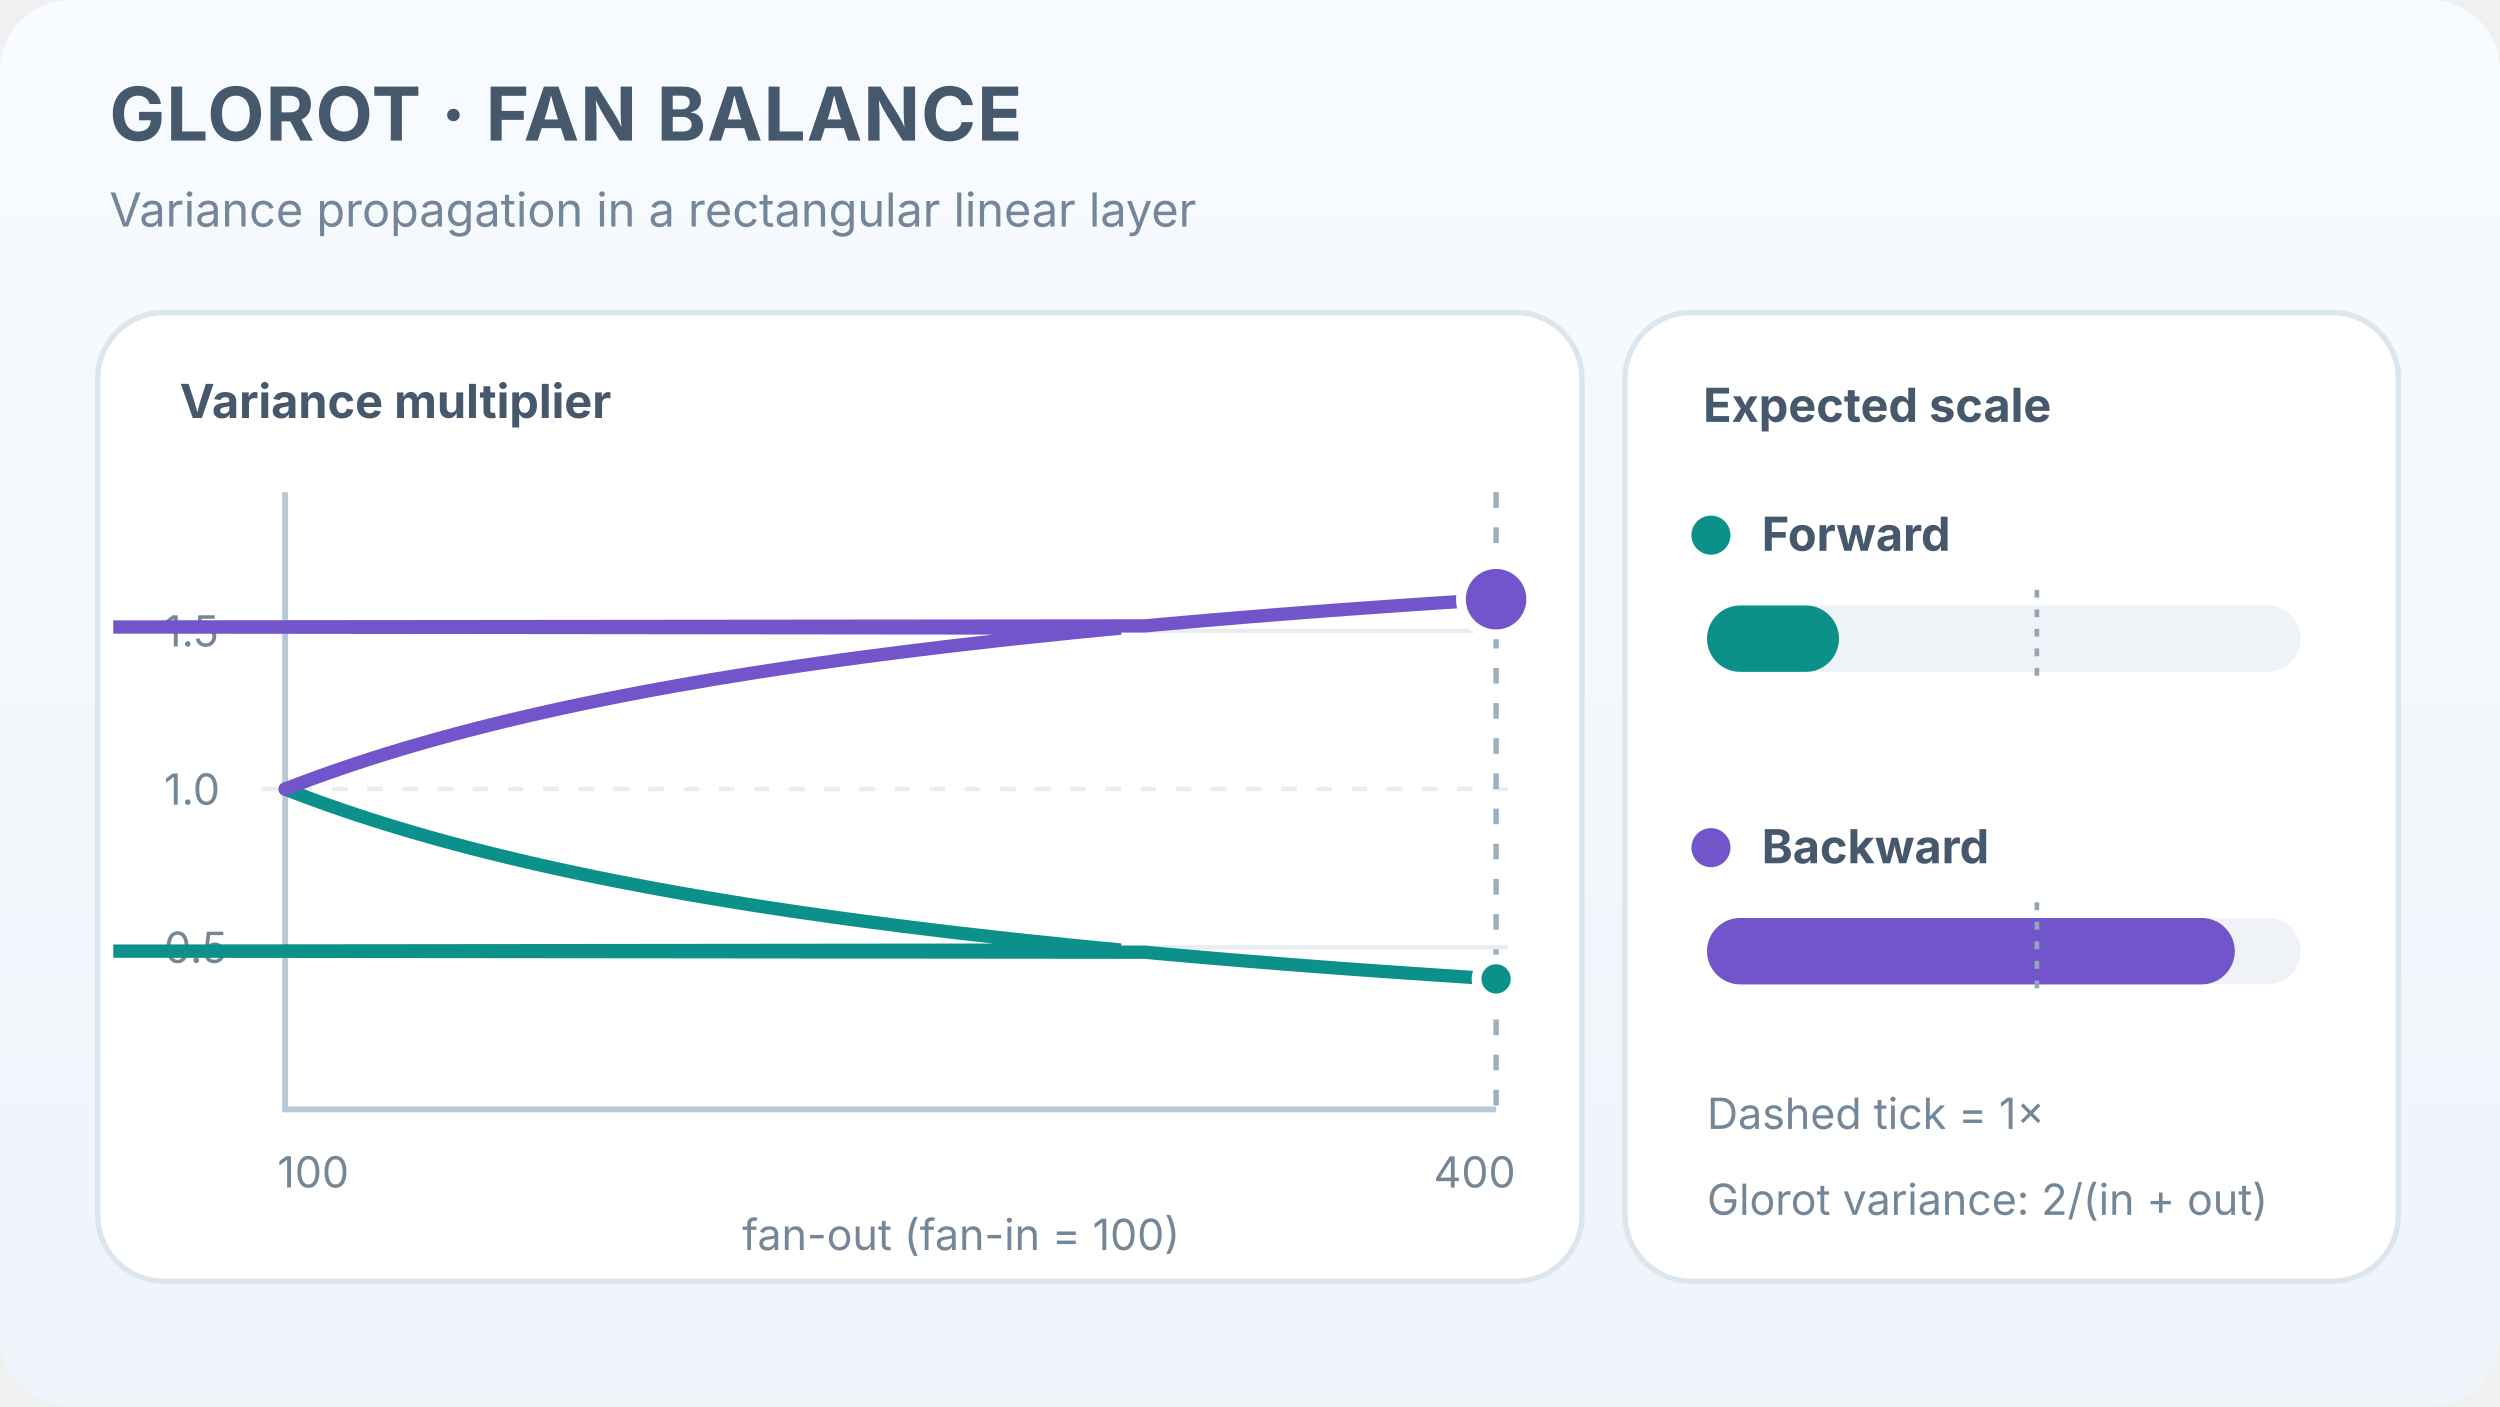
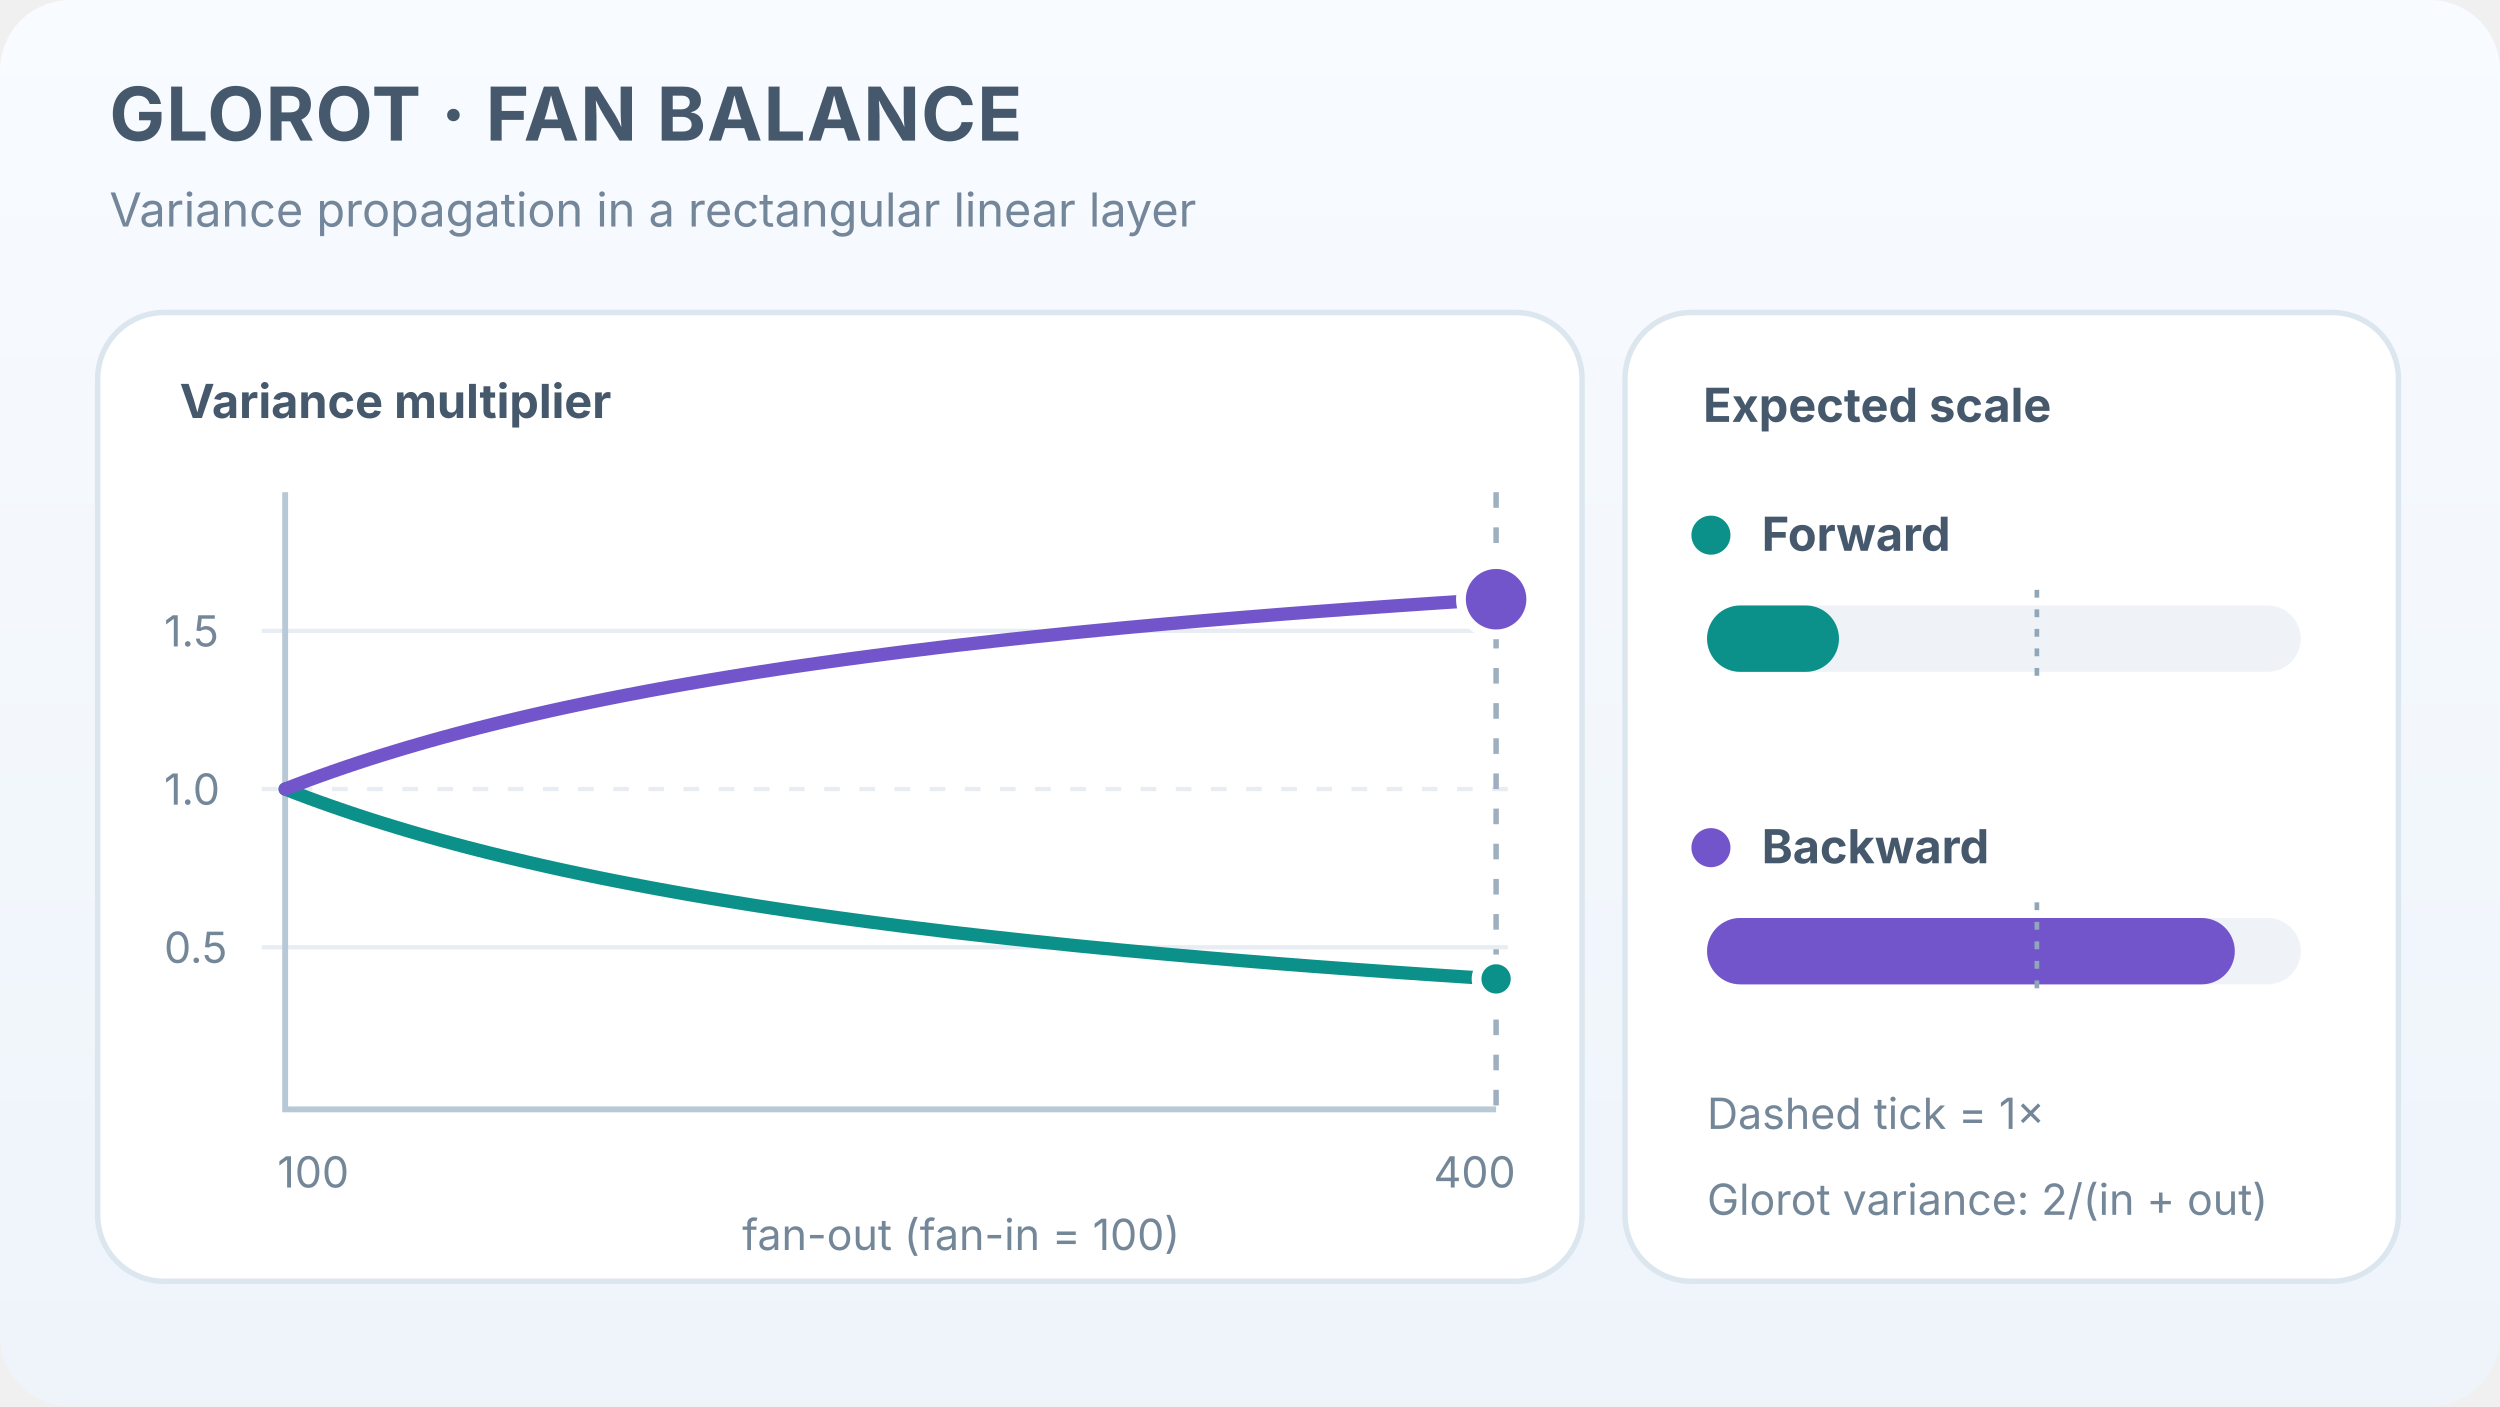
<svg xmlns="http://www.w3.org/2000/svg" width="640" height="360" viewBox="0 0 640 360" role="img" aria-labelledby="title desc">
  <defs>
    <linearGradient id="bg" x2="0" y2="1">
      <stop stop-color="#f8fbff" />
      <stop offset="1" stop-color="#eef4fa" />
    </linearGradient>
  </defs>
  <style>text{font-family:Inter,ui-sans-serif,system-ui,Arial,sans-serif;fill:#45586c}.head{font-weight:700;font-size:19px;letter-spacing:.3px}.sub{font-size:12px;fill:#73869a}.lab{font-size:12px;font-weight:650}.tick{font-size:11px;fill:#748799}.card{fill:#fff;stroke:#dce6ee;stroke-width:1.4}</style>
  <rect width="640" height="360" rx="18" fill="url(#bg)" />
  <text x="28" y="36" class="head">GLOROT · FAN BALANCE</text>
  <text x="28" y="58" class="sub">Variance propagation in a rectangular linear layer</text>
  <rect class="card" x="25" y="80" width="380" height="248" rx="17" />
  <rect class="card" x="416" y="80" width="198" height="248" rx="17" />
  <text x="46" y="107" class="lab">Variance multiplier</text>
  <path d="M67 242.5H386" stroke="#e7edf3" stroke-width="1.1" />
  <text x="42" y="246.5" class="tick">0.5</text>
  <path d="M67 202H386" stroke="#e7edf3" stroke-width="1.1" stroke-dasharray="4 5" />
  <text x="42" y="206" class="tick">1.0</text>
  <path d="M67 161.5H386" stroke="#e7edf3" stroke-width="1.1" />
  <text x="42" y="165.5" class="tick">1.5</text>
  <path d="M73 126V284H383" fill="none" stroke="#b7c8d7" stroke-width="1.5" />
  <text x="71" y="304" class="tick">100</text>
  <text x="367" y="304" class="tick">400</text>
  <text x="190" y="320" class="tick">fan-out (fan-in = 100)</text>
-   <path d="M73 202 L76.1 203.2 L79.2 204.36 L82.3 205.49 L85.4 206.58 L88.5 207.65 L91.6 208.69 L94.7 209.7 L97.8 210.68 L100.9 211.63 L104 212.57 L107.1 213.47 L110.2 214.36 L113.3 215.22 L116.4 216.06 L119.5 216.88 L122.6 217.68 L125.7 218.46 L128.8 219.22 L131.9 219.96 L135 220.69 L138.1 221.4 L141.2 222.1 L144.3 222.78 L147.4 223.44 L150.5 224.09 L153.6 224.73 L156.7 225.35 L159.8 225.96 L162.9 226.55 L166 227.14 L169.1 227.71 L172.2 228.27 L175.3 228.82 L178.4 229.36 L181.5 229.89 L184.6 230.4 L187.7 230.91 L190.8 231.41 L193.9 231.9 L197 232.38 L200.1 232.85 L203.2 233.31 L206.3 233.76 L209.4 234.2 L212.5 234.64 L215.6 235.07 L218.7 235.49 L221.8 235.91 L224.9 236.31 L228 236.71 L231.1 237.11 L234.2 237.49 L237.3 237.87 L240.4 238.25 L243.5 238.62 L246.6 238.98 L249.7 239.33 L252.8 239.68 L255.9 240.03 L259 240.37 L262.1 240.7 L265.2 241.03 L268.3 241.35 L271.4 241.67 L274.5 241.99 L277.6 242.3 L280.7 242.6 L283.8 242.9 L286.9 243.2 L29 243.49 L293.1 243.77 L296.2 244.06 L299.3 244.34 L302.4 244.61 L305.5 244.88 L308.6 245.15 L311.7 245.41 L314.8 245.67 L317.9 245.93 L321 246.18 L324.1 246.43 L327.2 246.68 L330.3 246.92 L333.4 247.16 L336.5 247.4 L339.6 247.63 L342.7 247.86 L345.8 248.09 L348.9 248.31 L352 248.53 L355.1 248.75 L358.2 248.97 L361.3 249.18 L364.4 249.39 L367.5 249.6 L370.6 249.8 L373.7 250.01 L376.8 250.21 L379.9 250.4 L383 250.6" stroke="#0b9189" stroke-width="3.4" stroke-linecap="round" fill="none" />
-   <path d="M73 202 L76.1 200.8 L79.2 199.64 L82.3 198.51 L85.4 197.42 L88.5 196.35 L91.6 195.31 L94.7 194.3 L97.8 193.32 L100.9 192.37 L104 191.43 L107.1 190.53 L110.2 189.64 L113.3 188.78 L116.4 187.94 L119.5 187.12 L122.6 186.32 L125.7 185.54 L128.8 184.78 L131.9 184.04 L135 183.31 L138.1 182.6 L141.2 181.9 L144.3 181.22 L147.4 180.56 L150.5 179.91 L153.6 179.27 L156.7 178.65 L159.8 178.04 L162.9 177.45 L166 176.86 L169.1 176.29 L172.2 175.73 L175.3 175.18 L178.4 174.64 L181.5 174.11 L184.6 173.6 L187.7 173.09 L190.8 172.59 L193.9 172.1 L197 171.63 L200.1 171.15 L203.2 170.69 L206.3 170.24 L209.4 169.8 L212.5 169.36 L215.6 168.93 L218.7 168.51 L221.8 168.09 L224.9 167.69 L228 167.29 L231.1 166.89 L234.2 166.51 L237.3 166.13 L240.4 165.75 L243.5 165.38 L246.6 165.02 L249.7 164.67 L252.8 164.32 L255.9 163.97 L259 163.63 L262.1 163.3 L265.2 162.97 L268.3 162.65 L271.4 162.33 L274.5 162.01 L277.6 161.7 L280.7 161.4 L283.8 161.1 L286.9 160.8 L29 160.51 L293.1 160.23 L296.2 159.94 L299.3 159.66 L302.4 159.39 L305.5 159.12 L308.6 158.85 L311.7 158.59 L314.8 158.33 L317.9 158.07 L321 157.82 L324.1 157.57 L327.2 157.32 L330.3 157.08 L333.4 156.84 L336.5 156.6 L339.6 156.37 L342.7 156.14 L345.8 155.91 L348.9 155.69 L352 155.47 L355.1 155.25 L358.2 155.03 L361.3 154.82 L364.4 154.61 L367.5 154.4 L370.6 154.2 L373.7 153.99 L376.8 153.79 L379.9 153.6 L383 153.4" stroke="#7355cb" stroke-width="3.4" stroke-linecap="round" fill="none" />
+   <path d="M73 202 L76.1 203.2 L79.2 204.36 L82.3 205.49 L85.4 206.58 L88.5 207.65 L91.6 208.69 L94.7 209.7 L97.8 210.68 L100.9 211.63 L104 212.57 L107.1 213.47 L110.2 214.36 L113.3 215.22 L116.4 216.06 L119.5 216.88 L122.6 217.68 L125.7 218.46 L128.8 219.22 L131.9 219.96 L135 220.69 L138.1 221.4 L141.2 222.1 L144.3 222.78 L147.4 223.44 L150.5 224.09 L153.6 224.73 L156.7 225.35 L159.8 225.96 L162.9 226.55 L166 227.14 L169.1 227.71 L172.2 228.27 L175.3 228.82 L178.4 229.36 L181.5 229.89 L184.6 230.4 L187.7 230.91 L190.8 231.41 L193.9 231.9 L197 232.38 L200.1 232.85 L203.2 233.31 L206.3 233.76 L209.4 234.2 L212.5 234.64 L215.6 235.07 L218.7 235.49 L221.8 235.91 L224.9 236.31 L228 236.71 L231.1 237.11 L234.2 237.49 L237.3 237.87 L240.4 238.25 L243.5 238.62 L246.6 238.98 L249.7 239.33 L252.8 239.68 L255.9 240.03 L259 240.37 L262.1 240.7 L265.2 241.03 L268.3 241.35 L271.4 241.67 L274.5 241.99 L277.6 242.3 L280.7 242.6 L283.8 242.9 L286.9 243.2 L290 243.49 L293.1 243.77 L296.2 244.06 L299.3 244.34 L302.4 244.61 L305.5 244.88 L308.6 245.15 L311.7 245.41 L314.8 245.67 L317.9 245.93 L321 246.18 L324.1 246.43 L327.2 246.68 L330.3 246.92 L333.4 247.16 L336.5 247.4 L339.6 247.63 L342.7 247.86 L345.8 248.09 L348.9 248.31 L352 248.53 L355.1 248.75 L358.2 248.97 L361.3 249.18 L364.4 249.39 L367.5 249.6 L370.6 249.8 L373.7 250.01 L376.8 250.21 L379.9 250.4 L383 250.6" stroke="#0b9189" stroke-width="3.4" stroke-linecap="round" fill="none" />
+   <path d="M73 202 L76.1 200.8 L79.2 199.64 L82.3 198.51 L85.4 197.42 L88.5 196.35 L91.6 195.31 L94.7 194.3 L97.8 193.32 L100.9 192.37 L104 191.43 L107.1 190.53 L110.2 189.64 L113.3 188.78 L116.4 187.94 L119.5 187.12 L122.6 186.32 L125.7 185.54 L128.8 184.78 L131.9 184.04 L135 183.31 L138.1 182.6 L141.2 181.9 L144.3 181.22 L147.4 180.56 L150.5 179.91 L153.6 179.27 L156.7 178.65 L159.8 178.04 L162.9 177.45 L166 176.86 L169.1 176.29 L172.2 175.73 L175.3 175.18 L178.4 174.64 L181.5 174.11 L184.6 173.6 L187.7 173.09 L190.8 172.59 L193.9 172.1 L197 171.63 L200.1 171.15 L203.2 170.69 L206.3 170.24 L209.4 169.8 L212.5 169.36 L215.6 168.93 L218.7 168.51 L221.8 168.09 L224.9 167.69 L228 167.29 L231.1 166.89 L234.2 166.51 L237.3 166.13 L240.4 165.75 L243.5 165.38 L246.6 165.02 L249.7 164.67 L252.8 164.32 L255.9 163.97 L259 163.63 L262.1 163.3 L265.2 162.97 L268.3 162.65 L271.4 162.33 L274.5 162.01 L277.6 161.7 L280.7 161.4 L283.8 161.1 L286.9 160.8 L290 160.51 L293.1 160.23 L296.2 159.94 L299.3 159.66 L302.4 159.39 L305.5 159.12 L308.6 158.85 L311.7 158.59 L314.8 158.33 L317.9 158.07 L321 157.82 L324.1 157.57 L327.2 157.32 L330.3 157.08 L333.4 156.84 L336.5 156.6 L339.6 156.37 L342.7 156.14 L345.8 155.91 L348.9 155.69 L352 155.47 L355.1 155.25 L358.2 155.03 L361.3 154.82 L364.4 154.61 L367.5 154.4 L370.6 154.2 L373.7 153.99 L376.8 153.79 L379.9 153.6 L383 153.4" stroke="#7355cb" stroke-width="3.4" stroke-linecap="round" fill="none" />
  <line x1="383" x2="383" y1="126" y2="283" stroke="#9eafbf" stroke-width="1.4" stroke-dasharray="4 5" />
  <circle cx="383" cy="153.4" r="9" fill="#7355cb" stroke="#fff" stroke-width="2.5" />
  <circle cx="383" cy="250.6" r="5" fill="#0b9189" stroke="#fff" stroke-width="2.5" />
  <text x="436" y="108" class="lab">Expected scale</text>
  <circle cx="438" cy="137" r="5" fill="#0b9189" />
  <text x="451" y="141" class="lab">Forward</text>
  <circle cx="438" cy="217" r="5" fill="#7355cb" />
  <text x="451" y="221" class="lab">Backward</text>
  <rect x="437" y="155" width="152" height="17" rx="8.5" fill="#eff3f7" />
  <rect x="437" y="155" width="33.78" height="17" rx="8.5" fill="#0b9189" />
  <path d="M521.44 151v25" stroke="#91a7b7" stroke-width="1.2" stroke-dasharray="2 3" />
  <rect x="437" y="235" width="152" height="17" rx="8.5" fill="#eff3f7" />
  <rect x="437" y="235" width="135.11" height="17" rx="8.5" fill="#7355cb" />
  <path d="M521.44 231v25" stroke="#91a7b7" stroke-width="1.2" stroke-dasharray="2 3" />
  <text x="437" y="289" class="tick">Dashed tick = 1×</text>
  <text x="437" y="311" class="tick">Glorot variance: 2/(in + out)</text>
</svg>
